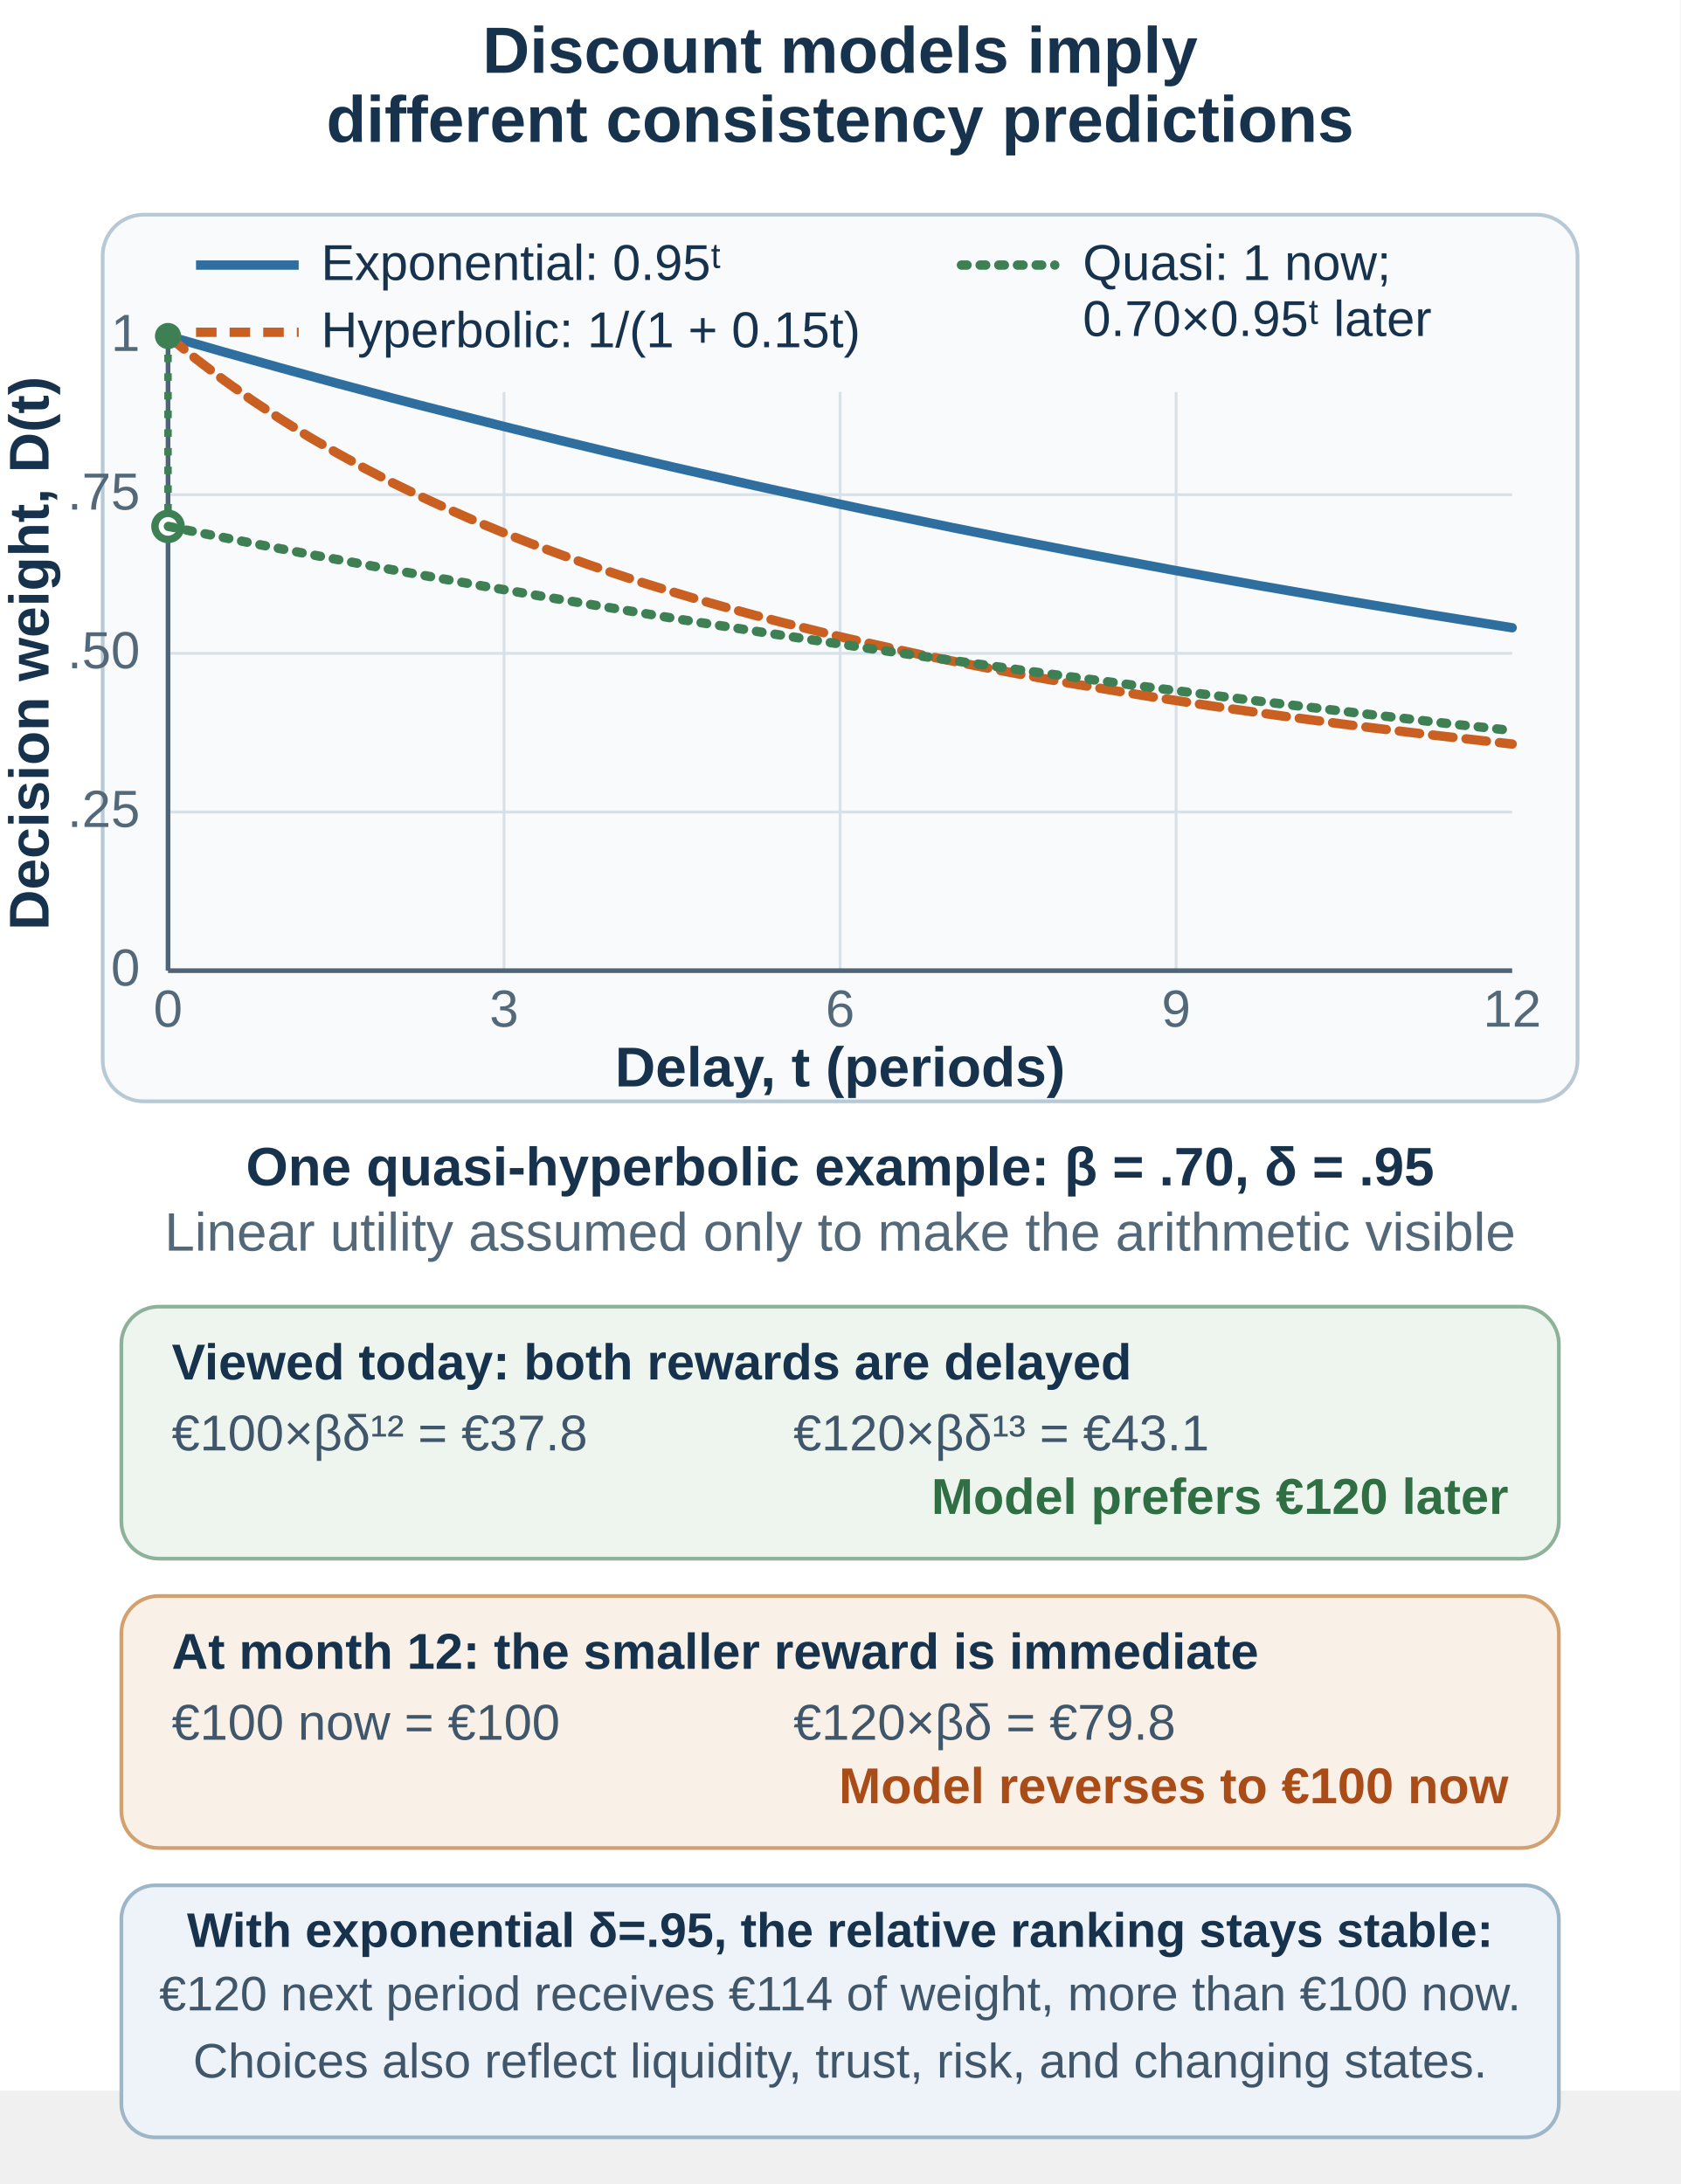
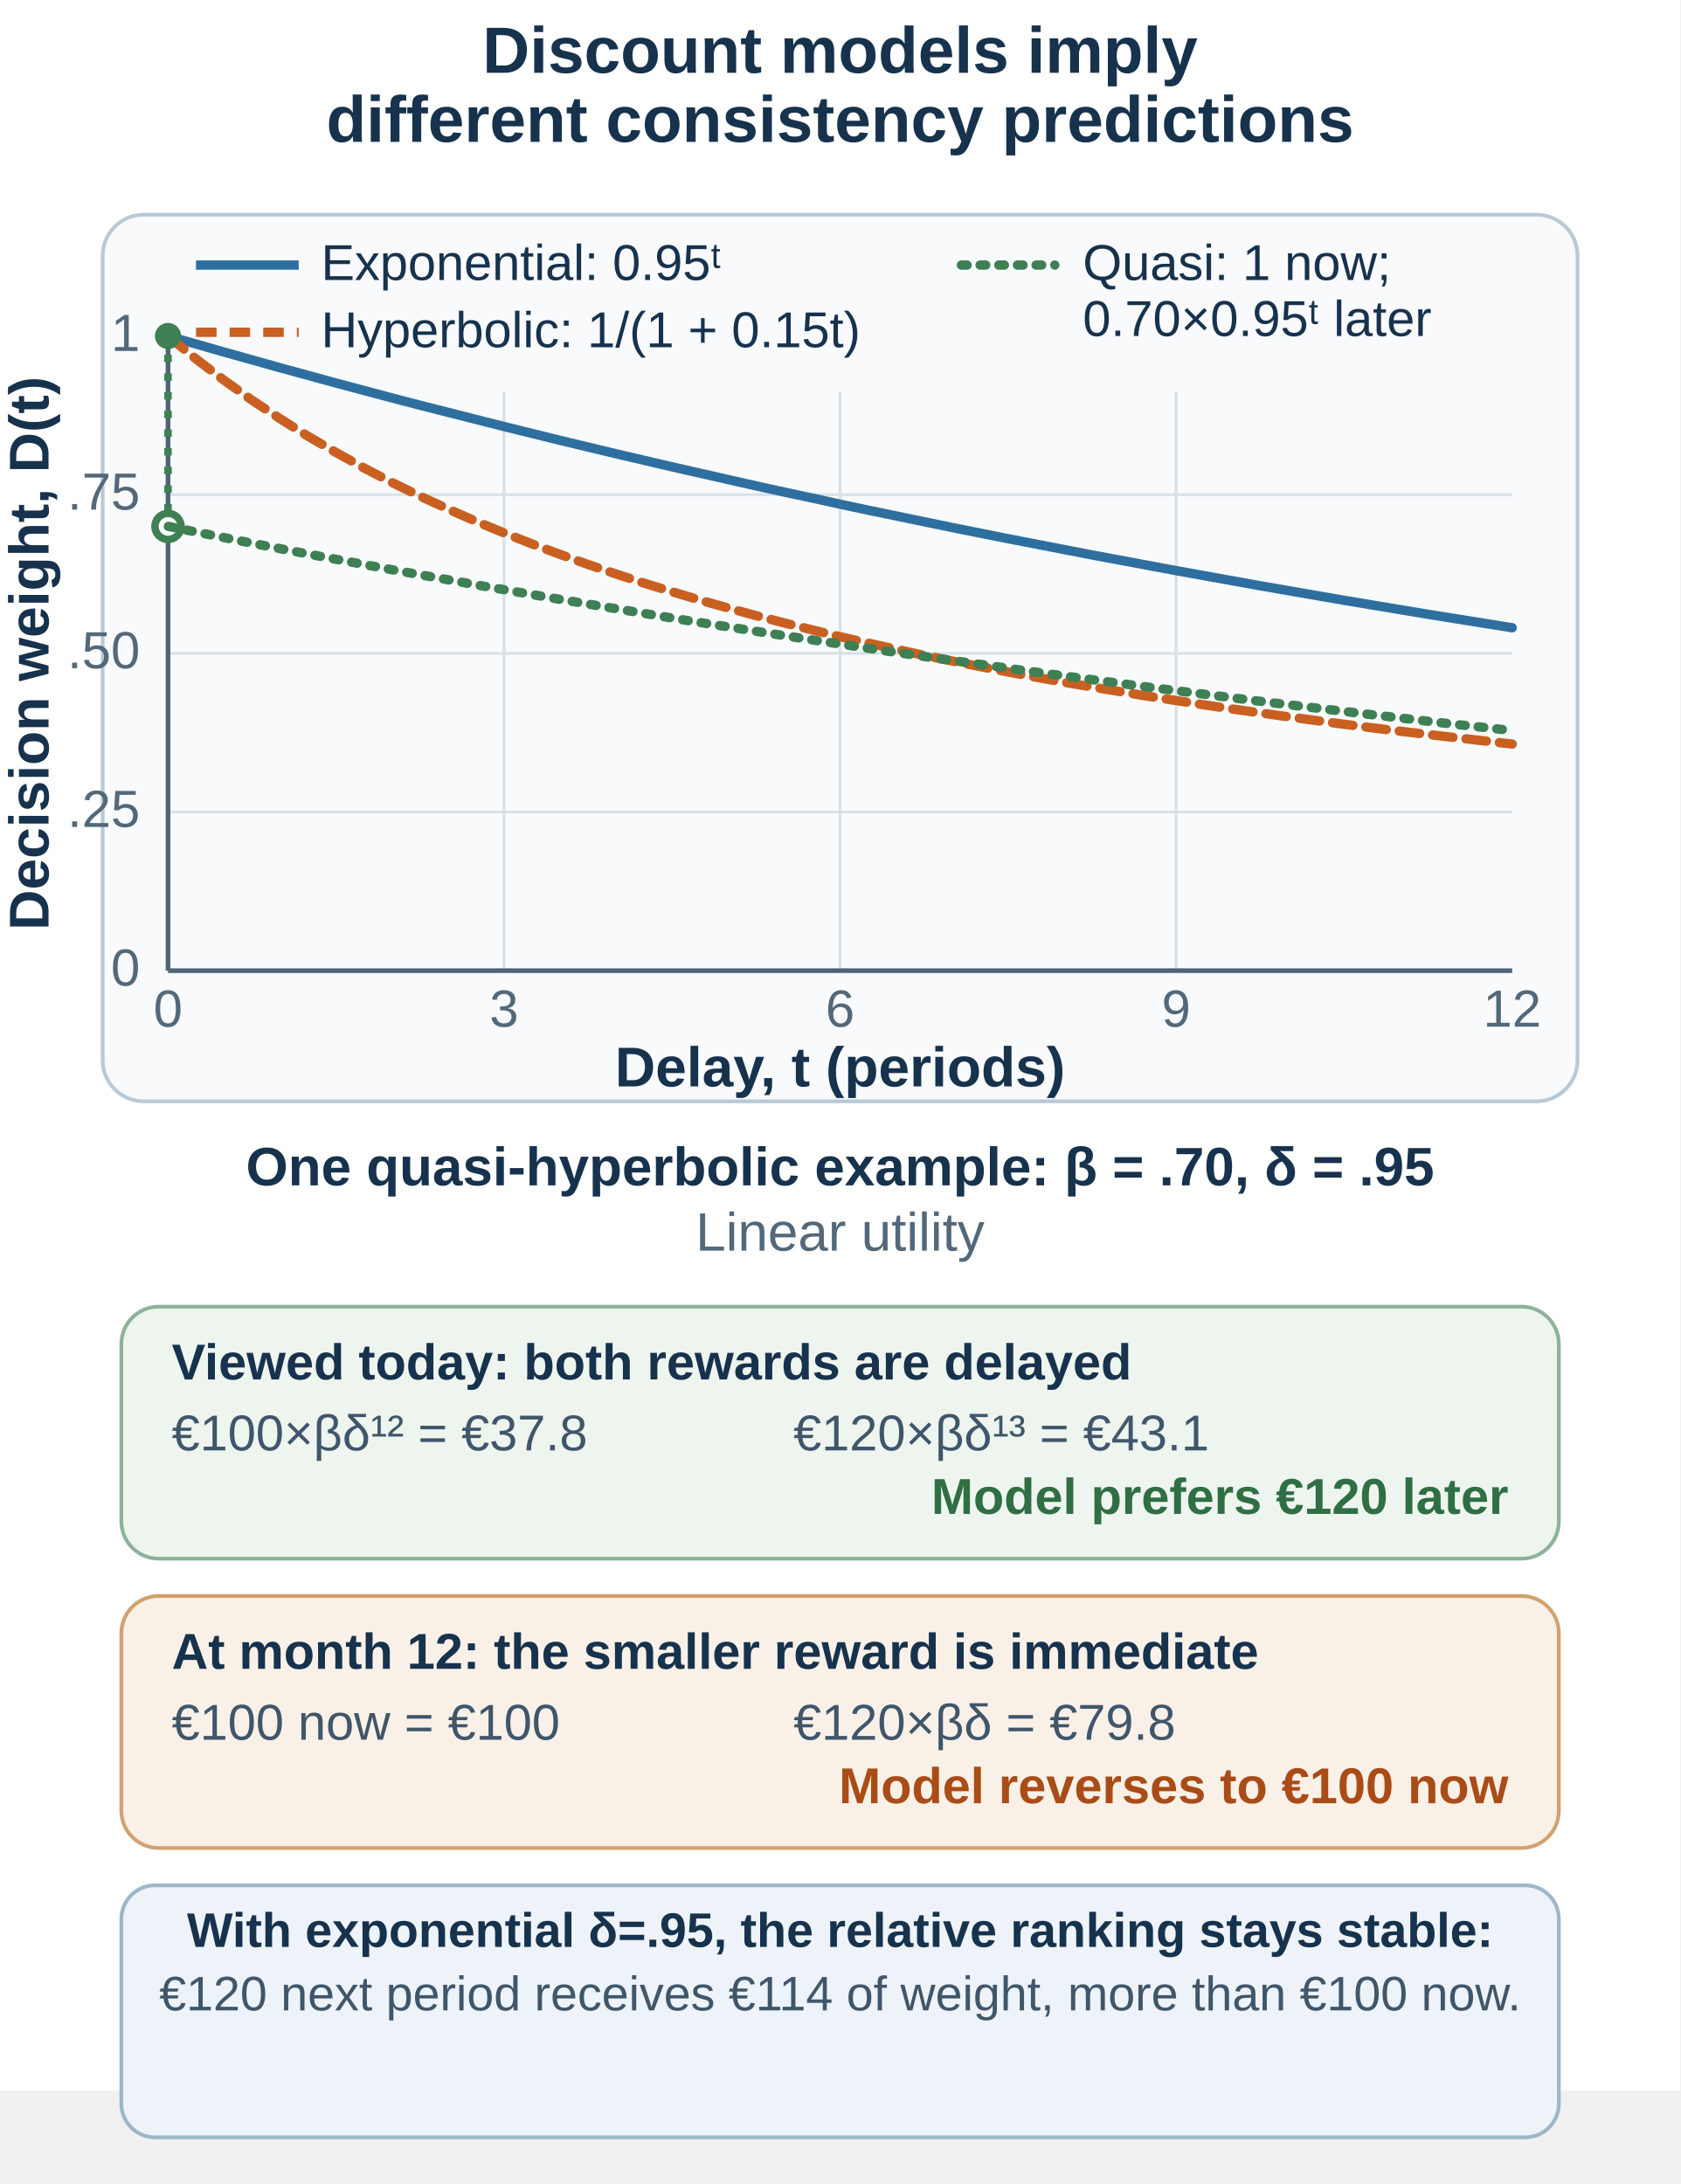
<svg xmlns="http://www.w3.org/2000/svg" width="900" height="1170" viewBox="0 0 900 1170" role="img" aria-labelledby="title desc">
  <defs>
    <style>
      .title{font:700 35px Arial,sans-serif;fill:#17324d}
      .subtitle{font:29px Arial,sans-serif;fill:#536879}
      .axis{stroke:#4f6476;stroke-width:2.5}
      .grid{stroke:#d8e1e8;stroke-width:1.5}
      .tick{font:28px Arial,sans-serif;fill:#536879}
      .axislabel{font:700 30px Arial,sans-serif;fill:#17324d}
      .legend{font:27px Arial,sans-serif;fill:#17324d}
      .heading{font:700 29px Arial,sans-serif;fill:#17324d}
      .rowtitle{font:700 27px Arial,sans-serif;fill:#17324d}
      .rowtext{font:27px Arial,sans-serif;fill:#40566a}
      .choice{font:700 27px Arial,sans-serif;fill:#2f6f43}
      .boundary{font:26px Arial,sans-serif;fill:#40566a}
      .boundaryStrong{font:700 26px Arial,sans-serif;fill:#17324d}
    </style>
  </defs>
  <rect width="900" height="1120" fill="#ffffff" />
  <text class="title" x="450" y="39" text-anchor="middle">Discount models imply</text>
  <text class="title" x="450" y="76" text-anchor="middle">different consistency predictions</text>
  <rect x="55" y="115" width="790" height="475" rx="22" fill="#f8fafc" stroke="#b8c9d6" stroke-width="2" />
  <line x1="105" y1="142" x2="160" y2="142" stroke="#2f6f9f" stroke-width="5" />
  <text class="legend" x="172" y="150">Exponential: 0.95ᵗ</text>
  <line x1="105" y1="178" x2="160" y2="178" stroke="#c96021" stroke-width="5" stroke-dasharray="11 7" />
  <text class="legend" x="172" y="186">Hyperbolic: 1/(1 + 0.15t)</text>
  <line x1="515" y1="142" x2="565" y2="142" stroke="#3f7f54" stroke-width="5" stroke-dasharray="3 7" stroke-linecap="round" />
  <text class="legend" x="580" y="150">Quasi: 1 now;</text>
  <text class="legend" x="580" y="180">0.70×0.95ᵗ later</text>
  <line class="grid" x1="90" y1="265" x2="810" y2="265" />
  <line class="grid" x1="90" y1="350" x2="810" y2="350" />
  <line class="grid" x1="90" y1="435" x2="810" y2="435" />
  <line class="grid" x1="270" y1="210" x2="270" y2="520" />
  <line class="grid" x1="450" y1="210" x2="450" y2="520" />
  <line class="grid" x1="630" y1="210" x2="630" y2="520" />
  <line class="axis" x1="90" y1="520" x2="810" y2="520" />
  <line class="axis" x1="90" y1="180" x2="90" y2="520" />
  <text class="tick" x="90" y="550" text-anchor="middle">0</text>
  <text class="tick" x="270" y="550" text-anchor="middle">3</text>
  <text class="tick" x="450" y="550" text-anchor="middle">6</text>
  <text class="tick" x="630" y="550" text-anchor="middle">9</text>
  <text class="tick" x="810" y="550" text-anchor="middle">12</text>
  <text class="tick" x="75" y="528" text-anchor="end">0</text>
  <text class="tick" x="75" y="443" text-anchor="end">.25</text>
  <text class="tick" x="75" y="358" text-anchor="end">.50</text>
  <text class="tick" x="75" y="273" text-anchor="end">.75</text>
  <text class="tick" x="75" y="188" text-anchor="end">1</text>
  <text class="axislabel" x="450" y="582" text-anchor="middle">Delay, t (periods)</text>
  <text class="axislabel" x="26" y="350" text-anchor="middle" transform="rotate(-90 26 350)">Decision weight, D(t)</text>
  <path d="M 90.0 180.0 L 105.0 184.3 L 120.0 188.6 L 135.0 192.8 L 150.0 197.0 L 165.0 201.1 L 180.0 205.2 L 195.0 209.2 L 210.0 213.2 L 225.0 217.1 L 240.0 220.9 L 255.0 224.7 L 270.0 228.5 L 285.0 232.2 L 300.0 235.9 L 315.0 239.5 L 330.0 243.1 L 345.0 246.6 L 360.0 250.1 L 375.0 253.5 L 390.0 256.9 L 405.0 260.3 L 420.0 263.6 L 435.0 266.8 L 450.0 270.1 L 465.0 273.3 L 480.0 276.4 L 495.0 279.5 L 510.0 282.6 L 525.0 285.6 L 540.0 288.6 L 555.0 291.5 L 570.0 294.4 L 585.0 297.3 L 600.0 300.1 L 615.0 302.9 L 630.0 305.7 L 645.0 308.4 L 660.0 311.1 L 675.0 313.8 L 690.0 316.4 L 705.0 319.0 L 720.0 321.6 L 735.0 324.1 L 750.0 326.6 L 765.0 329.1 L 780.0 331.5 L 795.0 333.9 L 810.0 336.3" fill="none" stroke="#2f6f9f" stroke-width="5" stroke-linecap="round" />
  <path d="M 90.0 180.0 L 105.0 192.3 L 120.0 203.7 L 135.0 214.4 L 150.0 224.3 L 165.0 233.7 L 180.0 242.4 L 195.0 250.7 L 210.0 258.5 L 225.0 265.8 L 240.0 272.7 L 255.0 279.3 L 270.0 285.5 L 285.0 291.4 L 300.0 297.0 L 315.0 302.4 L 330.0 307.5 L 345.0 312.4 L 360.0 317.0 L 375.0 321.5 L 390.0 325.7 L 405.0 329.8 L 420.0 333.7 L 435.0 337.4 L 450.0 341.1 L 465.0 344.5 L 480.0 347.8 L 495.0 351.1 L 510.0 354.1 L 525.0 357.1 L 540.0 360.0 L 555.0 362.8 L 570.0 365.5 L 585.0 368.0 L 600.0 370.5 L 615.0 373.0 L 630.0 375.3 L 645.0 377.6 L 660.0 379.8 L 675.0 381.9 L 690.0 384.0 L 705.0 386.0 L 720.0 388.0 L 735.0 389.9 L 750.0 391.7 L 765.0 393.5 L 780.0 395.2 L 795.0 396.9 L 810.0 398.6" fill="none" stroke="#c96021" stroke-width="5" stroke-dasharray="11 7" stroke-linecap="round" />
  <line x1="90" y1="180" x2="90" y2="282" stroke="#3f7f54" stroke-width="4" stroke-dasharray="4 6" />
  <circle cx="90" cy="180" r="7" fill="#3f7f54" />
  <circle cx="90" cy="282" r="7" fill="#ffffff" stroke="#3f7f54" stroke-width="4" />
  <path d="M 90.2 282.0 L 105.0 285.0 L 120.0 288.0 L 135.0 291.0 L 150.0 293.9 L 165.0 296.8 L 180.0 299.6 L 195.0 302.4 L 210.0 305.2 L 225.0 307.9 L 240.0 310.6 L 255.0 313.3 L 270.0 315.9 L 285.0 318.5 L 300.0 321.1 L 315.0 323.6 L 330.0 326.1 L 345.0 328.6 L 360.0 331.1 L 375.0 333.5 L 390.0 335.8 L 405.0 338.2 L 420.0 340.5 L 435.0 342.8 L 450.0 345.0 L 465.0 347.3 L 480.0 349.5 L 495.0 351.7 L 510.0 353.8 L 525.0 355.9 L 540.0 358.0 L 555.0 360.1 L 570.0 362.1 L 585.0 364.1 L 600.0 366.1 L 615.0 368.1 L 630.0 370.0 L 645.0 371.9 L 660.0 373.8 L 675.0 375.7 L 690.0 377.5 L 705.0 379.3 L 720.0 381.1 L 735.0 382.9 L 750.0 384.6 L 765.0 386.4 L 780.0 388.1 L 795.0 389.7 L 810.0 391.4" fill="none" stroke="#3f7f54" stroke-width="5" stroke-dasharray="3 7" stroke-linecap="round" />
  <text class="heading" x="450" y="635" text-anchor="middle">One quasi-hyperbolic example: β = .70, δ = .95</text>
-   <text class="subtitle" x="450" y="670" text-anchor="middle">Linear utility assumed only to make the arithmetic visible</text>
+   <text class="subtitle" x="450" y="670" text-anchor="middle">Linear utility</text>
  <rect x="65" y="700" width="770" height="135" rx="20" fill="#eef5ef" stroke="#8db29a" stroke-width="2" />
  <text class="rowtitle" x="92" y="739">Viewed today: both rewards are delayed</text>
  <text class="rowtext" x="92" y="777">€100×βδ¹² = €37.8</text>
  <text class="rowtext" x="425" y="777">€120×βδ¹³ = €43.1</text>
  <text class="choice" x="808" y="811" text-anchor="end">Model prefers €120 later</text>
  <rect x="65" y="855" width="770" height="135" rx="20" fill="#f9f1e8" stroke="#d2a16f" stroke-width="2" />
  <text class="rowtitle" x="92" y="894">At month 12: the smaller reward is immediate</text>
  <text class="rowtext" x="92" y="932">€100 now = €100</text>
  <text class="rowtext" x="425" y="932">€120×βδ = €79.8</text>
  <text x="808" y="966" text-anchor="end" font-family="Arial,sans-serif" font-size="27" font-weight="700" fill="#a94c17">Model reverses to €100 now</text>
  <rect x="65" y="1010" width="770" height="135" rx="18" fill="#edf3f8" stroke="#9db6c8" stroke-width="2" />
  <text class="boundaryStrong" x="450" y="1043" text-anchor="middle">With exponential δ=.95, the relative ranking stays stable:</text>
  <text class="boundary" x="450" y="1077" text-anchor="middle">€120 next period receives €114 of weight, more than €100 now.</text>
-   <text class="boundary" x="450" y="1113" text-anchor="middle">Choices also reflect liquidity, trust, risk, and changing states.</text>
</svg>
